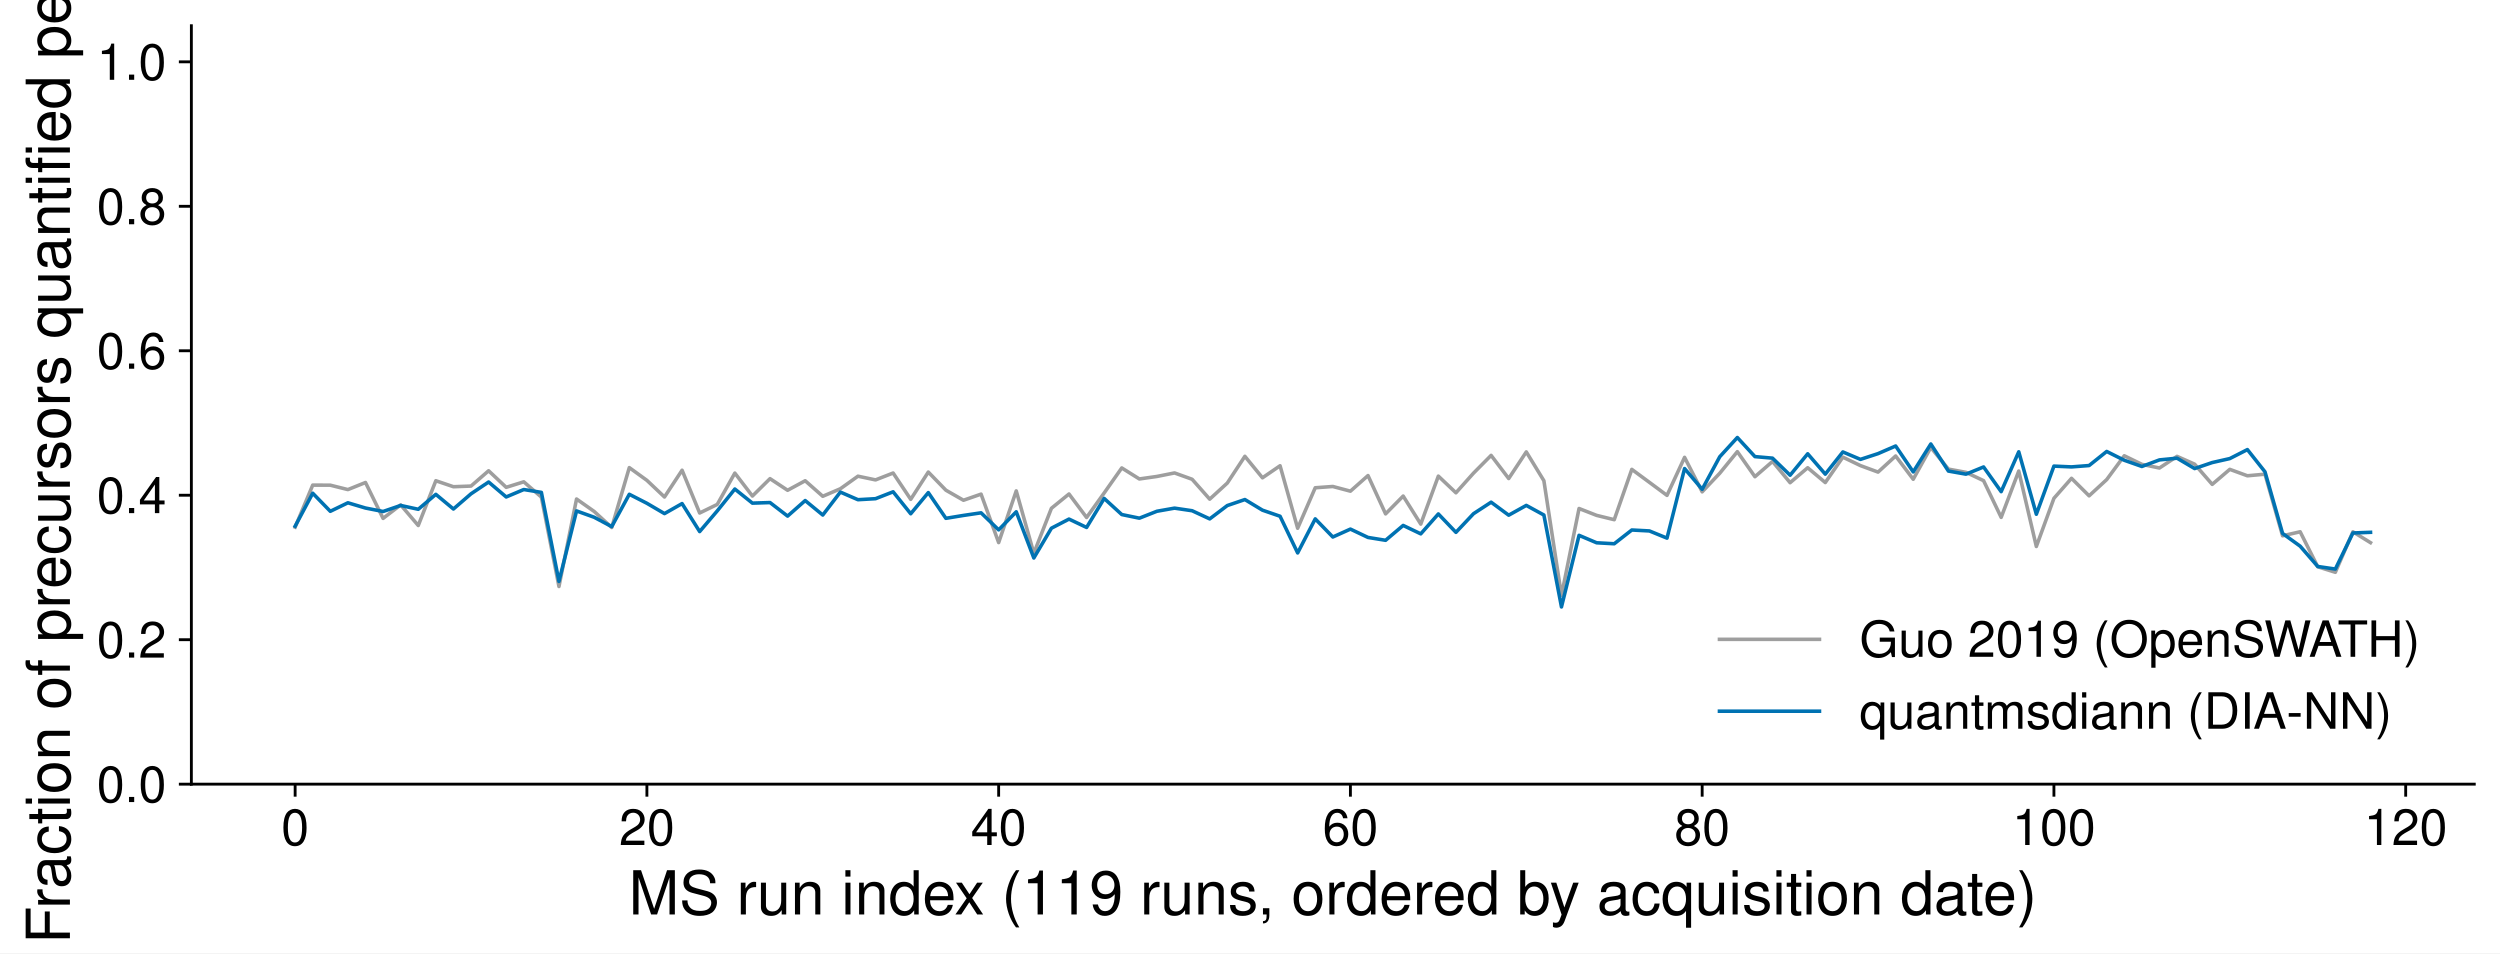
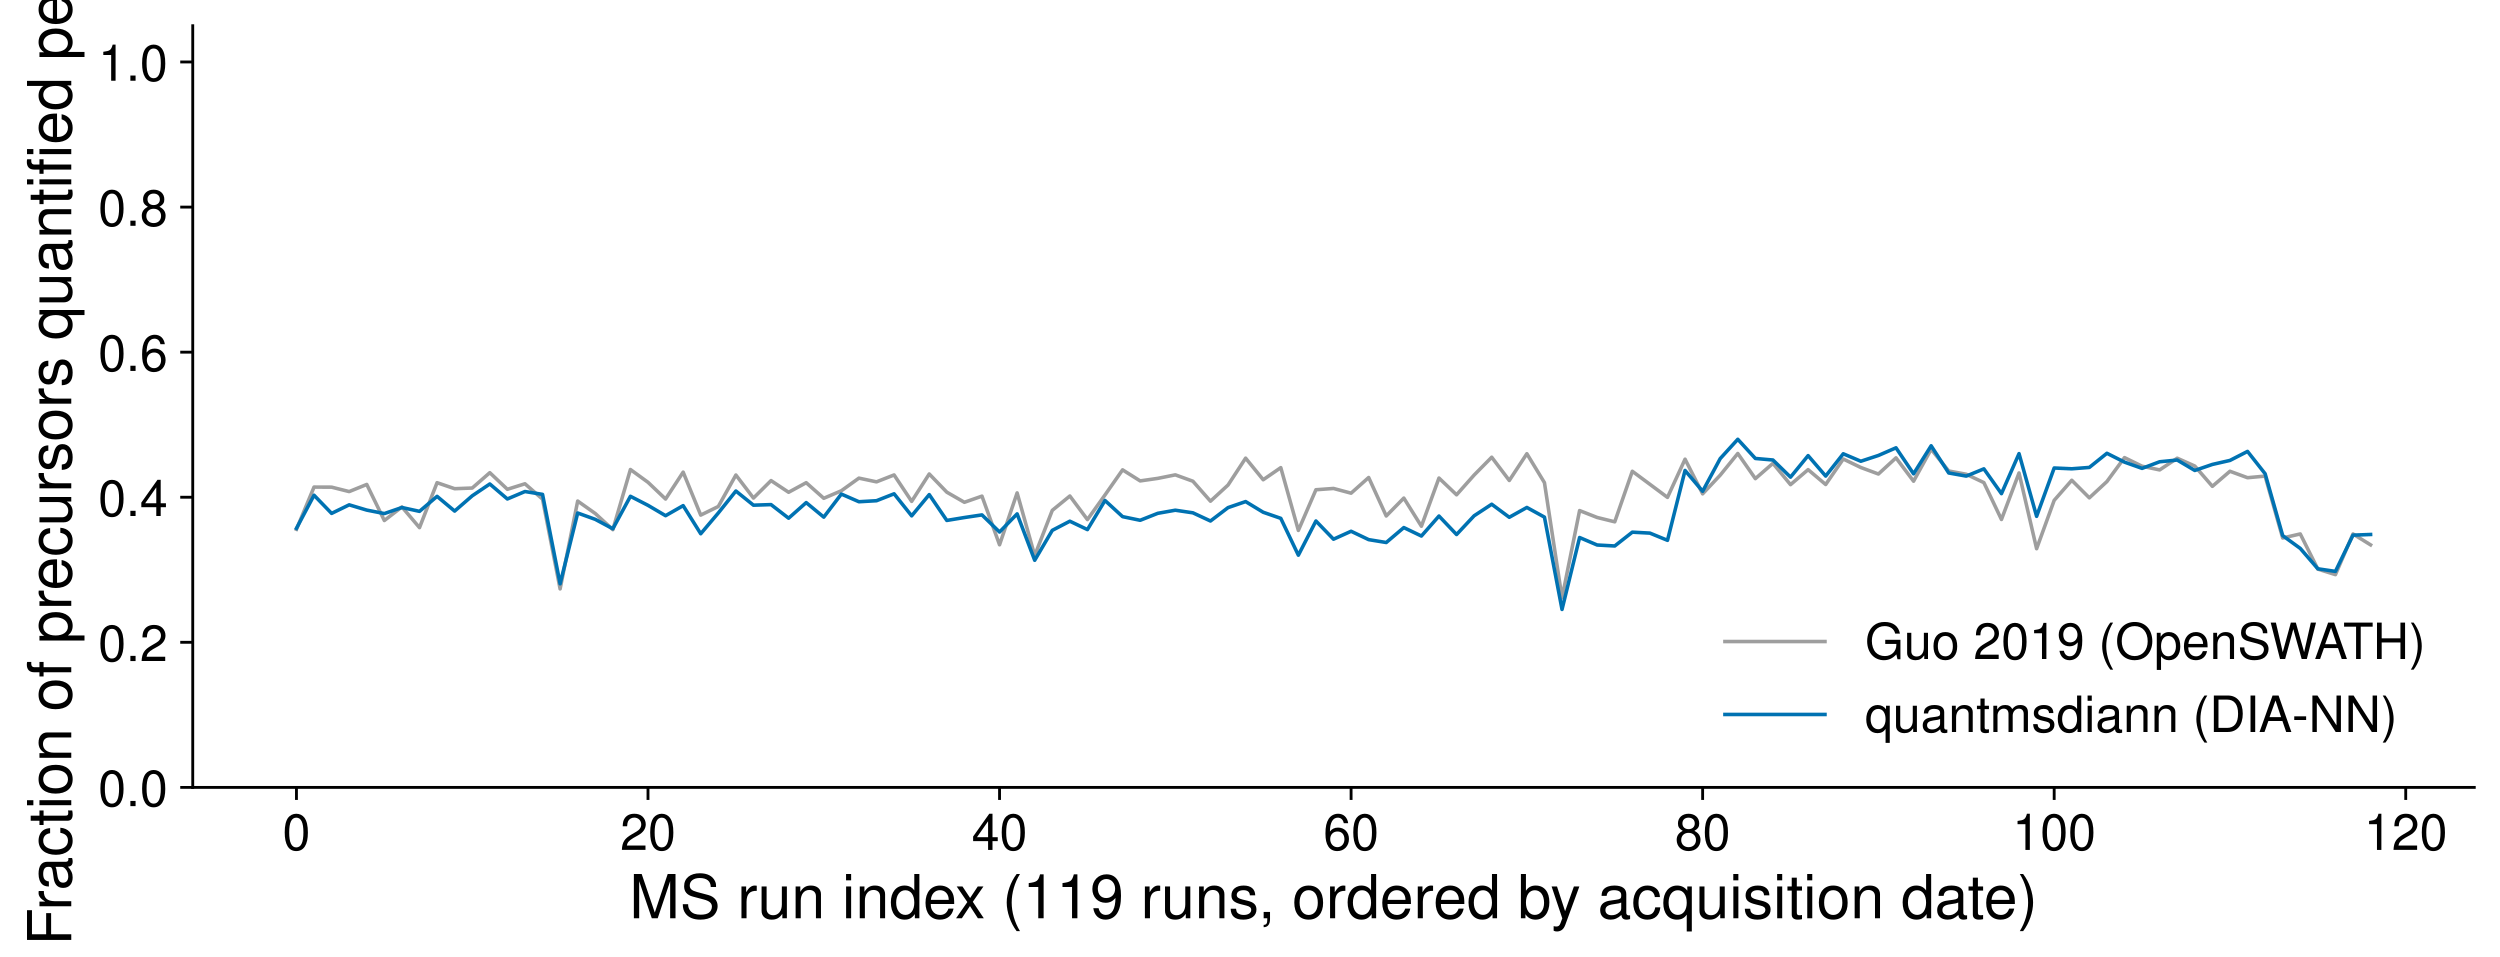
- <svg xmlns="http://www.w3.org/2000/svg" xmlns:xlink="http://www.w3.org/1999/xlink" width="699.841pt" height="266.845pt" viewBox="0 0 699.841 266.845" version="1.1">
+ <svg xmlns="http://www.w3.org/2000/svg" xmlns:xlink="http://www.w3.org/1999/xlink" width="699.803pt" height="267.884pt" viewBox="0 0 699.803 267.884" version="1.1">
  <defs>
    <style type="text/css">*{stroke-linejoin: round; stroke-linecap: butt}</style>
  </defs>
  <g id="figure_1">
    <g id="patch_1">
-       <path d="M 0 266.845  L 699.841 266.845  L 699.841 0  L 0 0  z " style="fill: #ffffff" />
+       <path d="M 0 267.884  L 699.803 267.884  L 699.803 0  L 0 0  z " style="fill: #ffffff" />
    </g>
    <g id="axes_1">
      <g id="patch_2">
-         <path d="M 53.571 219.512  L 692.641 219.512  L 692.641 7.2  L 53.571 7.2  z " style="fill: #ffffff" />
+         <path d="M 53.953 220.411  L 692.603 220.411  L 692.603 7.2  L 53.953 7.2  z " style="fill: #ffffff" />
      </g>
      <g id="matplotlib.axis_1">
        <g id="xtick_1">
          <g id="line2d_1">
            <defs>
-               <path id="m58ddd7c0e2" d="M 0 0  L 0 3.5  " style="stroke: #000000; stroke-width: 0.8" />
+               <path id="m0c44b47401" d="M 0 0  L 0 3.5  " style="stroke: #000000; stroke-width: 0.8" />
            </defs>
            <g>
-               <use xlink:href="#m58ddd7c0e2" x="82.62" y="219.512" style="stroke: #000000; stroke-width: 0.8" />
+               <use xlink:href="#m0c44b47401" x="82.983" y="220.411" style="stroke: #000000; stroke-width: 0.8" />
            </g>
          </g>
          <g id="text_1">
-             <text style="font-size: 14px; font-family: 'Helvetica', 'Arial', 'DejaVu Sans', sans-serif; text-anchor: middle" x="82.62" y="236.555" transform="rotate(-0 82.61957 236.5553)">0</text>
+             <text style="font-size: 14px; font-family: 'Helvetica', 'Arial', 'DejaVu Sans', sans-serif; text-anchor: middle" x="82.983" y="237.911" transform="rotate(-0 82.98298 237.9111)">0</text>
          </g>
        </g>
        <g id="xtick_2">
          <g id="line2d_2">
            <g>
-               <use xlink:href="#m58ddd7c0e2" x="181.09" y="219.512" style="stroke: #000000; stroke-width: 0.8" />
+               <use xlink:href="#m0c44b47401" x="181.388" y="220.411" style="stroke: #000000; stroke-width: 0.8" />
            </g>
          </g>
          <g id="text_2">
-             <text style="font-size: 14px; font-family: 'Helvetica', 'Arial', 'DejaVu Sans', sans-serif; text-anchor: middle" x="181.09" y="236.555" transform="rotate(-0 181.0895 236.5553)">20</text>
+             <text style="font-size: 14px; font-family: 'Helvetica', 'Arial', 'DejaVu Sans', sans-serif; text-anchor: middle" x="181.388" y="237.911" transform="rotate(-0 181.3882 237.9111)">20</text>
          </g>
        </g>
        <g id="xtick_3">
          <g id="line2d_3">
            <g>
-               <use xlink:href="#m58ddd7c0e2" x="279.559" y="219.512" style="stroke: #000000; stroke-width: 0.8" />
+               <use xlink:href="#m0c44b47401" x="279.793" y="220.411" style="stroke: #000000; stroke-width: 0.8" />
            </g>
          </g>
          <g id="text_3">
-             <text style="font-size: 14px; font-family: 'Helvetica', 'Arial', 'DejaVu Sans', sans-serif; text-anchor: middle" x="279.559" y="236.555" transform="rotate(-0 279.5595 236.5553)">40</text>
+             <text style="font-size: 14px; font-family: 'Helvetica', 'Arial', 'DejaVu Sans', sans-serif; text-anchor: middle" x="279.793" y="237.911" transform="rotate(-0 279.7935 237.9111)">40</text>
          </g>
        </g>
        <g id="xtick_4">
          <g id="line2d_4">
            <g>
-               <use xlink:href="#m58ddd7c0e2" x="378.029" y="219.512" style="stroke: #000000; stroke-width: 0.8" />
+               <use xlink:href="#m0c44b47401" x="378.199" y="220.411" style="stroke: #000000; stroke-width: 0.8" />
            </g>
          </g>
          <g id="text_4">
-             <text style="font-size: 14px; font-family: 'Helvetica', 'Arial', 'DejaVu Sans', sans-serif; text-anchor: middle" x="378.029" y="236.555" transform="rotate(-0 378.0294 236.5553)">60</text>
+             <text style="font-size: 14px; font-family: 'Helvetica', 'Arial', 'DejaVu Sans', sans-serif; text-anchor: middle" x="378.199" y="237.911" transform="rotate(-0 378.1987 237.9111)">60</text>
          </g>
        </g>
        <g id="xtick_5">
          <g id="line2d_5">
            <g>
-               <use xlink:href="#m58ddd7c0e2" x="476.499" y="219.512" style="stroke: #000000; stroke-width: 0.8" />
+               <use xlink:href="#m0c44b47401" x="476.604" y="220.411" style="stroke: #000000; stroke-width: 0.8" />
            </g>
          </g>
          <g id="text_5">
-             <text style="font-size: 14px; font-family: 'Helvetica', 'Arial', 'DejaVu Sans', sans-serif; text-anchor: middle" x="476.499" y="236.555" transform="rotate(-0 476.4994 236.5553)">80</text>
+             <text style="font-size: 14px; font-family: 'Helvetica', 'Arial', 'DejaVu Sans', sans-serif; text-anchor: middle" x="476.604" y="237.911" transform="rotate(-0 476.6039 237.9111)">80</text>
          </g>
        </g>
        <g id="xtick_6">
          <g id="line2d_6">
            <g>
-               <use xlink:href="#m58ddd7c0e2" x="574.969" y="219.512" style="stroke: #000000; stroke-width: 0.8" />
+               <use xlink:href="#m0c44b47401" x="575.009" y="220.411" style="stroke: #000000; stroke-width: 0.8" />
            </g>
          </g>
          <g id="text_6">
-             <text style="font-size: 14px; font-family: 'Helvetica', 'Arial', 'DejaVu Sans', sans-serif; text-anchor: middle" x="574.969" y="236.555" transform="rotate(-0 574.9693 236.5553)">100</text>
+             <text style="font-size: 14px; font-family: 'Helvetica', 'Arial', 'DejaVu Sans', sans-serif; text-anchor: middle" x="575.009" y="237.911" transform="rotate(-0 575.0092 237.9111)">100</text>
          </g>
        </g>
        <g id="xtick_7">
          <g id="line2d_7">
            <g>
-               <use xlink:href="#m58ddd7c0e2" x="673.439" y="219.512" style="stroke: #000000; stroke-width: 0.8" />
+               <use xlink:href="#m0c44b47401" x="673.414" y="220.411" style="stroke: #000000; stroke-width: 0.8" />
            </g>
          </g>
          <g id="text_7">
-             <text style="font-size: 14px; font-family: 'Helvetica', 'Arial', 'DejaVu Sans', sans-serif; text-anchor: middle" x="673.439" y="236.555" transform="rotate(-0 673.4393 236.5553)">120</text>
+             <text style="font-size: 14px; font-family: 'Helvetica', 'Arial', 'DejaVu Sans', sans-serif; text-anchor: middle" x="673.414" y="237.911" transform="rotate(-0 673.4144 237.9111)">120</text>
          </g>
        </g>
        <g id="text_8">
-           <text style="font-size: 17px; font-family: 'Helvetica', 'Arial', 'DejaVu Sans', sans-serif; text-anchor: middle" x="373.106" y="256" transform="rotate(-0 373.1059 256.0003)">MS run index (119 runs, ordered by acquisition date)</text>
+           <text style="font-size: 17px; font-family: 'Helvetica', 'Arial', 'DejaVu Sans', sans-serif; text-anchor: middle" x="373.278" y="257.04" transform="rotate(-0 373.2784 257.04)">MS run index (119 runs, ordered by acquisition date)</text>
        </g>
      </g>
      <g id="matplotlib.axis_2">
        <g id="ytick_1">
          <g id="line2d_8">
            <defs>
-               <path id="m900aaad10c" d="M 0 0  L -3.5 0  " style="stroke: #000000; stroke-width: 0.8" />
+               <path id="m05ac8b0666" d="M 0 0  L -3.5 0  " style="stroke: #000000; stroke-width: 0.8" />
            </defs>
            <g>
-               <use xlink:href="#m900aaad10c" x="53.571" y="219.512" style="stroke: #000000; stroke-width: 0.8" />
+               <use xlink:href="#m05ac8b0666" x="53.953" y="220.411" style="stroke: #000000; stroke-width: 0.8" />
            </g>
          </g>
          <g id="text_9">
-             <text style="font-size: 14px; font-family: 'Helvetica', 'Arial', 'DejaVu Sans', sans-serif; text-anchor: end" x="46.571" y="224.534" transform="rotate(-0 46.57094 224.5339)">0.0</text>
+             <text style="font-size: 14px; font-family: 'Helvetica', 'Arial', 'DejaVu Sans', sans-serif; text-anchor: end" x="46.953" y="225.661" transform="rotate(-0 46.95344 225.6611)">0.0</text>
          </g>
        </g>
        <g id="ytick_2">
          <g id="line2d_9">
            <g>
-               <use xlink:href="#m900aaad10c" x="53.571" y="179.072" style="stroke: #000000; stroke-width: 0.8" />
+               <use xlink:href="#m05ac8b0666" x="53.953" y="179.799" style="stroke: #000000; stroke-width: 0.8" />
            </g>
          </g>
          <g id="text_10">
-             <text style="font-size: 14px; font-family: 'Helvetica', 'Arial', 'DejaVu Sans', sans-serif; text-anchor: end" x="46.571" y="184.093" transform="rotate(-0 46.57094 184.0934)">0.2</text>
+             <text style="font-size: 14px; font-family: 'Helvetica', 'Arial', 'DejaVu Sans', sans-serif; text-anchor: end" x="46.953" y="185.049" transform="rotate(-0 46.95344 185.0495)">0.2</text>
          </g>
        </g>
        <g id="ytick_3">
          <g id="line2d_10">
            <g>
-               <use xlink:href="#m900aaad10c" x="53.571" y="138.632" style="stroke: #000000; stroke-width: 0.8" />
+               <use xlink:href="#m05ac8b0666" x="53.953" y="139.188" style="stroke: #000000; stroke-width: 0.8" />
            </g>
          </g>
          <g id="text_11">
-             <text style="font-size: 14px; font-family: 'Helvetica', 'Arial', 'DejaVu Sans', sans-serif; text-anchor: end" x="46.571" y="143.653" transform="rotate(-0 46.57094 143.653)">0.4</text>
+             <text style="font-size: 14px; font-family: 'Helvetica', 'Arial', 'DejaVu Sans', sans-serif; text-anchor: end" x="46.953" y="144.438" transform="rotate(-0 46.95344 144.4378)">0.4</text>
          </g>
        </g>
        <g id="ytick_4">
          <g id="line2d_11">
            <g>
-               <use xlink:href="#m900aaad10c" x="53.571" y="98.191" style="stroke: #000000; stroke-width: 0.8" />
+               <use xlink:href="#m05ac8b0666" x="53.953" y="98.576" style="stroke: #000000; stroke-width: 0.8" />
            </g>
          </g>
          <g id="text_12">
-             <text style="font-size: 14px; font-family: 'Helvetica', 'Arial', 'DejaVu Sans', sans-serif; text-anchor: end" x="46.571" y="103.212" transform="rotate(-0 46.57094 103.2125)">0.6</text>
+             <text style="font-size: 14px; font-family: 'Helvetica', 'Arial', 'DejaVu Sans', sans-serif; text-anchor: end" x="46.953" y="103.826" transform="rotate(-0 46.95344 103.8262)">0.6</text>
          </g>
        </g>
        <g id="ytick_5">
          <g id="line2d_12">
            <g>
-               <use xlink:href="#m900aaad10c" x="53.571" y="57.751" style="stroke: #000000; stroke-width: 0.8" />
+               <use xlink:href="#m05ac8b0666" x="53.953" y="57.965" style="stroke: #000000; stroke-width: 0.8" />
            </g>
          </g>
          <g id="text_13">
-             <text style="font-size: 14px; font-family: 'Helvetica', 'Arial', 'DejaVu Sans', sans-serif; text-anchor: end" x="46.571" y="62.772" transform="rotate(-0 46.57094 62.772)">0.8</text>
+             <text style="font-size: 14px; font-family: 'Helvetica', 'Arial', 'DejaVu Sans', sans-serif; text-anchor: end" x="46.953" y="63.215" transform="rotate(-0 46.95344 63.21455)">0.8</text>
          </g>
        </g>
        <g id="ytick_6">
          <g id="line2d_13">
            <g>
-               <use xlink:href="#m900aaad10c" x="53.571" y="17.31" style="stroke: #000000; stroke-width: 0.8" />
+               <use xlink:href="#m05ac8b0666" x="53.953" y="17.353" style="stroke: #000000; stroke-width: 0.8" />
            </g>
          </g>
          <g id="text_14">
-             <text style="font-size: 14px; font-family: 'Helvetica', 'Arial', 'DejaVu Sans', sans-serif; text-anchor: end" x="46.571" y="22.332" transform="rotate(-0 46.57094 22.33152)">1.0</text>
+             <text style="font-size: 14px; font-family: 'Helvetica', 'Arial', 'DejaVu Sans', sans-serif; text-anchor: end" x="46.953" y="22.603" transform="rotate(-0 46.95344 22.60291)">1.0</text>
          </g>
        </g>
        <g id="text_15">
-           <text style="font-size: 17px; font-family: 'Helvetica', 'Arial', 'DejaVu Sans', sans-serif; text-anchor: middle" x="19.567" y="113.356" transform="rotate(-90 19.5675 113.3563)">Fraction of precursors quantified per run</text>
+           <text style="font-size: 17px; font-family: 'Helvetica', 'Arial', 'DejaVu Sans', sans-serif; text-anchor: middle" x="19.95" y="113.806" transform="rotate(-90 19.95 113.8055)">Fraction of precursors quantified per run</text>
        </g>
      </g>
      <g id="line2d_14">
-         <path d="M 82.62 147.567  L 87.543 135.8  L 92.467 135.821  L 97.39 137.054  L 102.314 135.069  L 107.237 145.117  L 112.161 141.339  L 117.084 147.103  L 122.008 134.575  L 126.931 136.251  L 131.855 136.068  L 136.778 131.787  L 141.702 136.419  L 146.625 134.88  L 151.549 139.157  L 156.472 164.178  L 161.396 139.696  L 166.319 143.165  L 171.243 147.667  L 176.166 130.905  L 181.09 134.467  L 186.013 139.127  L 190.937 131.637  L 195.86 143.608  L 200.784 141.209  L 205.707 132.439  L 210.631 138.856  L 215.554 133.994  L 220.478 137.246  L 225.401 134.579  L 230.325 138.927  L 235.248 136.824  L 240.172 133.305  L 245.095 134.341  L 250.018 132.418  L 254.942 139.779  L 259.865 132.147  L 264.789 137.221  L 269.712 140.039  L 274.636 138.325  L 279.559 151.885  L 284.483 137.426  L 289.406 154.886  L 294.33 142.292  L 299.253 138.287  L 304.177 144.858  L 309.1 137.995  L 314.024 130.997  L 318.947 134.078  L 323.871 133.376  L 328.794 132.393  L 333.718 134.166  L 338.641 139.733  L 343.565 135.223  L 348.488 127.737  L 353.412 133.752  L 358.335 130.383  L 363.259 147.876  L 368.182 136.544  L 373.106 136.185  L 378.029 137.497  L 382.953 133.133  L 387.876 143.851  L 392.8 138.868  L 397.723 146.71  L 402.647 133.284  L 407.57 137.949  L 412.494 132.444  L 417.417 127.478  L 422.341 133.957  L 427.264 126.504  L 432.188 134.567  L 437.111 166.686  L 442.035 142.35  L 446.958 144.273  L 451.882 145.481  L 456.805 131.394  L 461.729 135.027  L 466.652 138.672  L 471.576 128.029  L 476.499 137.681  L 481.423 132.477  L 486.346 126.437  L 491.27 133.447  L 496.193 129.179  L 501.117 135.123  L 506.04 130.939  L 510.964 135.081  L 515.887 127.975  L 520.811 130.341  L 525.734 132.155  L 530.658 127.653  L 535.581 134.161  L 540.505 125.258  L 545.428 131.319  L 550.352 132.226  L 555.275 134.554  L 560.199 144.829  L 565.122 131.867  L 570.046 152.976  L 574.969 139.499  L 579.893 133.902  L 584.816 138.797  L 589.74 134.258  L 594.663 127.586  L 599.587 129.986  L 604.51 131.014  L 609.434 127.754  L 614.357 129.936  L 619.281 135.591  L 624.204 131.39  L 629.128 133.188  L 634.051 132.74  L 638.975 149.991  L 643.898 148.862  L 648.822 158.665  L 653.745 160.203  L 658.669 148.871  L 663.592 151.91  " clip-path="url(#p27f6fc84eb)" style="fill: none; stroke: #9e9e9e; stroke-linecap: square" />
+         <path d="M 82.983 148.161  L 87.903 136.344  L 92.824 136.365  L 97.744 137.604  L 102.664 135.61  L 107.584 145.701  L 112.505 141.906  L 117.425 147.695  L 122.345 135.114  L 127.265 136.798  L 132.186 136.613  L 137.106 132.315  L 142.026 136.966  L 146.946 135.421  L 151.867 139.715  L 156.787 164.842  L 161.707 140.257  L 166.627 143.741  L 171.548 148.262  L 176.468 131.429  L 181.388 135.005  L 186.308 139.686  L 191.229 132.163  L 196.149 144.186  L 201.069 141.776  L 205.99 132.969  L 210.91 139.413  L 215.83 134.531  L 220.75 137.797  L 225.671 135.119  L 230.591 139.484  L 235.511 137.373  L 240.431 133.838  L 245.352 134.879  L 250.272 132.948  L 255.192 140.341  L 260.112 132.676  L 265.033 137.772  L 269.953 140.601  L 274.873 138.88  L 279.793 152.497  L 284.714 137.977  L 289.634 155.511  L 294.554 142.863  L 299.475 138.842  L 304.395 145.441  L 309.315 138.548  L 314.235 131.521  L 319.156 134.615  L 324.076 133.91  L 328.996 132.923  L 333.916 134.703  L 338.837 140.294  L 343.757 135.765  L 348.677 128.247  L 353.597 134.287  L 358.518 130.904  L 363.438 148.471  L 368.358 137.092  L 373.278 136.731  L 378.199 138.049  L 383.119 133.666  L 388.039 144.429  L 392.959 139.425  L 397.88 147.3  L 402.8 133.817  L 407.72 138.502  L 412.641 132.974  L 417.561 127.987  L 422.481 134.493  L 427.401 127.009  L 432.322 135.106  L 437.242 167.361  L 442.162 142.922  L 447.082 144.853  L 452.003 146.066  L 456.923 131.92  L 461.843 135.568  L 466.763 139.228  L 471.684 128.541  L 476.604 138.233  L 481.524 133.007  L 486.444 126.942  L 491.365 133.981  L 496.285 129.695  L 501.205 135.664  L 506.126 131.462  L 511.046 135.622  L 515.966 128.486  L 520.886 130.862  L 525.807 132.684  L 530.727 128.163  L 535.647 134.699  L 540.567 125.758  L 545.488 131.844  L 550.408 132.755  L 555.328 135.093  L 560.248 145.411  L 565.169 132.394  L 570.089 153.593  L 575.009 140.059  L 579.929 134.439  L 584.85 139.354  L 589.77 134.795  L 594.69 128.096  L 599.61 130.505  L 604.531 131.538  L 609.451 128.264  L 614.371 130.455  L 619.292 136.134  L 624.212 131.916  L 629.132 133.721  L 634.052 133.272  L 638.973 150.595  L 643.893 149.462  L 648.813 159.306  L 653.733 160.85  L 658.654 149.47  L 663.574 152.522  " clip-path="url(#p0afad6f0eb)" style="fill: none; stroke: #9e9e9e; stroke-linecap: square" />
      </g>
      <g id="line2d_15">
-         <path d="M 82.62 147.302  L 87.543 138.072  L 92.467 143.133  L 97.39 140.749  L 102.314 142.218  L 107.237 143.183  L 112.161 141.494  L 117.084 142.565  L 122.008 138.388  L 126.931 142.488  L 131.855 138.235  L 136.778 134.935  L 141.702 139.115  L 146.625 137.04  L 151.549 137.833  L 156.472 162.758  L 161.396 143.026  L 166.319 144.796  L 171.243 147.416  L 176.166 138.371  L 181.09 140.888  L 186.013 143.772  L 190.937 140.975  L 195.86 148.806  L 200.784 143.021  L 205.707 136.899  L 210.631 140.846  L 215.554 140.684  L 220.478 144.473  L 225.401 140.126  L 230.325 144.175  L 235.248 137.752  L 240.172 139.884  L 245.095 139.602  L 250.018 137.675  L 254.942 143.818  L 259.865 137.9  L 264.789 145.096  L 269.712 144.287  L 274.636 143.556  L 279.559 148.326  L 284.483 143.273  L 289.406 156.2  L 294.33 147.863  L 299.253 145.31  L 304.177 147.651  L 309.1 139.535  L 314.024 144.041  L 318.947 145.057  L 323.871 143.116  L 328.794 142.247  L 333.718 142.973  L 338.641 145.254  L 343.565 141.523  L 348.488 139.842  L 353.412 142.817  L 358.335 144.516  L 363.259 154.781  L 368.182 145.254  L 373.106 150.326  L 378.029 148.114  L 382.953 150.449  L 387.876 151.249  L 392.8 147.089  L 397.723 149.445  L 402.647 143.872  L 407.57 149.021  L 412.494 143.799  L 417.417 140.584  L 422.341 144.219  L 427.264 141.482  L 432.188 144.172  L 437.111 169.901  L 442.035 149.86  L 446.958 151.945  L 451.882 152.216  L 456.805 148.367  L 461.729 148.629  L 466.652 150.641  L 471.576 131.17  L 476.499 136.97  L 481.423 127.859  L 486.346 122.479  L 491.27 127.822  L 496.193 128.253  L 501.117 133.027  L 506.04 127.034  L 510.964 132.729  L 515.887 126.518  L 520.811 128.598  L 525.734 126.986  L 530.658 124.852  L 535.581 132.101  L 540.505 124.29  L 545.428 131.869  L 550.352 132.737  L 555.275 130.719  L 560.199 137.629  L 565.122 126.477  L 570.046 143.952  L 574.969 130.482  L 579.893 130.702  L 584.816 130.322  L 589.74 126.38  L 594.663 128.845  L 599.587 130.584  L 604.51 128.743  L 609.434 128.261  L 614.357 131.165  L 619.281 129.486  L 624.204 128.372  L 629.128 125.859  L 634.051 132.079  L 638.975 149.327  L 643.898 152.893  L 648.822 158.576  L 653.745 159.299  L 658.669 149.2  L 663.592 149.014  " clip-path="url(#p27f6fc84eb)" style="fill: none; stroke: #0072b2; stroke-linecap: square" />
+         <path d="M 82.983 147.895  L 87.903 138.625  L 92.824 143.709  L 97.744 141.314  L 102.664 142.789  L 107.584 143.758  L 112.505 142.063  L 117.425 143.138  L 122.345 138.943  L 127.265 143.061  L 132.186 138.79  L 137.106 135.475  L 142.026 139.673  L 146.946 137.59  L 151.867 138.386  L 156.787 163.416  L 161.707 143.601  L 166.627 145.379  L 171.548 148.009  L 176.468 138.926  L 181.388 141.454  L 186.308 144.35  L 191.229 141.541  L 196.149 149.406  L 201.069 143.596  L 205.99 137.448  L 210.91 141.412  L 215.83 141.249  L 220.75 145.054  L 225.671 140.689  L 230.591 144.755  L 235.511 138.304  L 240.431 140.446  L 245.352 140.162  L 250.272 138.227  L 255.192 144.396  L 260.112 138.453  L 265.033 145.68  L 269.953 144.868  L 274.873 144.133  L 279.793 148.924  L 284.714 143.849  L 289.634 156.831  L 294.554 148.459  L 299.475 145.895  L 304.395 148.245  L 309.315 140.095  L 314.235 144.62  L 319.156 145.64  L 324.076 143.692  L 328.996 142.818  L 333.916 143.548  L 338.837 145.838  L 343.757 142.092  L 348.677 140.403  L 353.597 143.391  L 358.518 145.097  L 363.438 155.405  L 368.358 145.838  L 373.278 150.932  L 378.199 148.71  L 383.119 151.055  L 388.039 151.858  L 392.959 147.681  L 397.88 150.047  L 402.8 144.451  L 407.72 149.621  L 412.641 144.377  L 417.561 141.148  L 422.481 144.799  L 427.401 142.051  L 432.322 144.751  L 437.242 170.59  L 442.162 150.464  L 447.082 152.558  L 452.003 152.829  L 456.923 148.965  L 461.843 149.228  L 466.763 151.248  L 471.684 131.694  L 476.604 137.52  L 481.524 128.37  L 486.444 122.967  L 491.365 128.332  L 496.285 128.765  L 501.205 133.559  L 506.126 127.541  L 511.046 133.26  L 515.966 127.023  L 520.886 129.112  L 525.807 127.493  L 530.727 125.35  L 535.647 132.629  L 540.567 124.786  L 545.488 132.397  L 550.408 133.269  L 555.328 131.242  L 560.248 138.181  L 565.169 126.982  L 570.089 144.531  L 575.009 131.004  L 579.929 131.224  L 584.85 130.843  L 589.77 126.885  L 594.69 129.36  L 599.61 131.107  L 604.531 129.257  L 609.451 128.773  L 614.371 131.689  L 619.292 130.004  L 624.212 128.884  L 629.132 126.362  L 634.052 132.607  L 638.973 149.929  L 643.893 153.51  L 648.813 159.217  L 653.733 159.943  L 658.654 149.801  L 663.574 149.614  " clip-path="url(#p0afad6f0eb)" style="fill: none; stroke: #0072b2; stroke-linecap: square" />
      </g>
      <g id="patch_3">
-         <path d="M 53.571 219.512  L 53.571 7.2  " style="fill: none; stroke: #000000; stroke-width: 0.8; stroke-linejoin: miter; stroke-linecap: square" />
+         <path d="M 53.953 220.411  L 53.953 7.2  " style="fill: none; stroke: #000000; stroke-width: 0.8; stroke-linejoin: miter; stroke-linecap: square" />
      </g>
      <g id="patch_4">
-         <path d="M 53.571 219.512  L 692.641 219.512  " style="fill: none; stroke: #000000; stroke-width: 0.8; stroke-linejoin: miter; stroke-linecap: square" />
+         <path d="M 53.953 220.411  L 692.603 220.411  " style="fill: none; stroke: #000000; stroke-width: 0.8; stroke-linejoin: miter; stroke-linecap: square" />
      </g>
      <g id="legend_1">
        <g id="line2d_16">
-           <path d="M 481.339 178.969  L 495.339 178.969  L 509.339 178.969  " style="fill: none; stroke: #9e9e9e; stroke-linecap: square" />
+           <path d="M 482.846 179.575  L 496.846 179.575  L 510.846 179.575  " style="fill: none; stroke: #9e9e9e; stroke-linecap: square" />
        </g>
        <g id="text_16">
-           <text style="font-size: 14px; font-family: 'Helvetica', 'Arial', 'DejaVu Sans', sans-serif; text-anchor: start" x="520.539" y="183.869" transform="rotate(-0 520.5394 183.8694)">Guo 2019 (OpenSWATH)</text>
+           <text style="font-size: 14px; font-family: 'Helvetica', 'Arial', 'DejaVu Sans', sans-serif; text-anchor: start" x="522.046" y="184.475" transform="rotate(-0 522.0462 184.4748)">Guo 2019 (OpenSWATH)</text>
        </g>
        <g id="line2d_17">
-           <path d="M 481.339 199.094  L 495.339 199.094  L 509.339 199.094  " style="fill: none; stroke: #0072b2; stroke-linecap: square" />
+           <path d="M 482.846 199.993  L 496.846 199.993  L 510.846 199.993  " style="fill: none; stroke: #0072b2; stroke-linecap: square" />
        </g>
        <g id="text_17">
-           <text style="font-size: 14px; font-family: 'Helvetica', 'Arial', 'DejaVu Sans', sans-serif; text-anchor: start" x="520.539" y="203.994" transform="rotate(-0 520.5394 203.9944)">quantmsdiann (DIA-NN)</text>
+           <text style="font-size: 14px; font-family: 'Helvetica', 'Arial', 'DejaVu Sans', sans-serif; text-anchor: start" x="522.046" y="204.893" transform="rotate(-0 522.0462 204.893)">quantmsdiann (DIA-NN)</text>
        </g>
      </g>
    </g>
  </g>
  <defs>
-     <clipPath id="p27f6fc84eb">
-       <rect x="53.571" y="7.2" width="639.07" height="212.312" />
+     <clipPath id="p0afad6f0eb">
+       <rect x="53.953" y="7.2" width="638.65" height="213.211" />
    </clipPath>
  </defs>
</svg>
